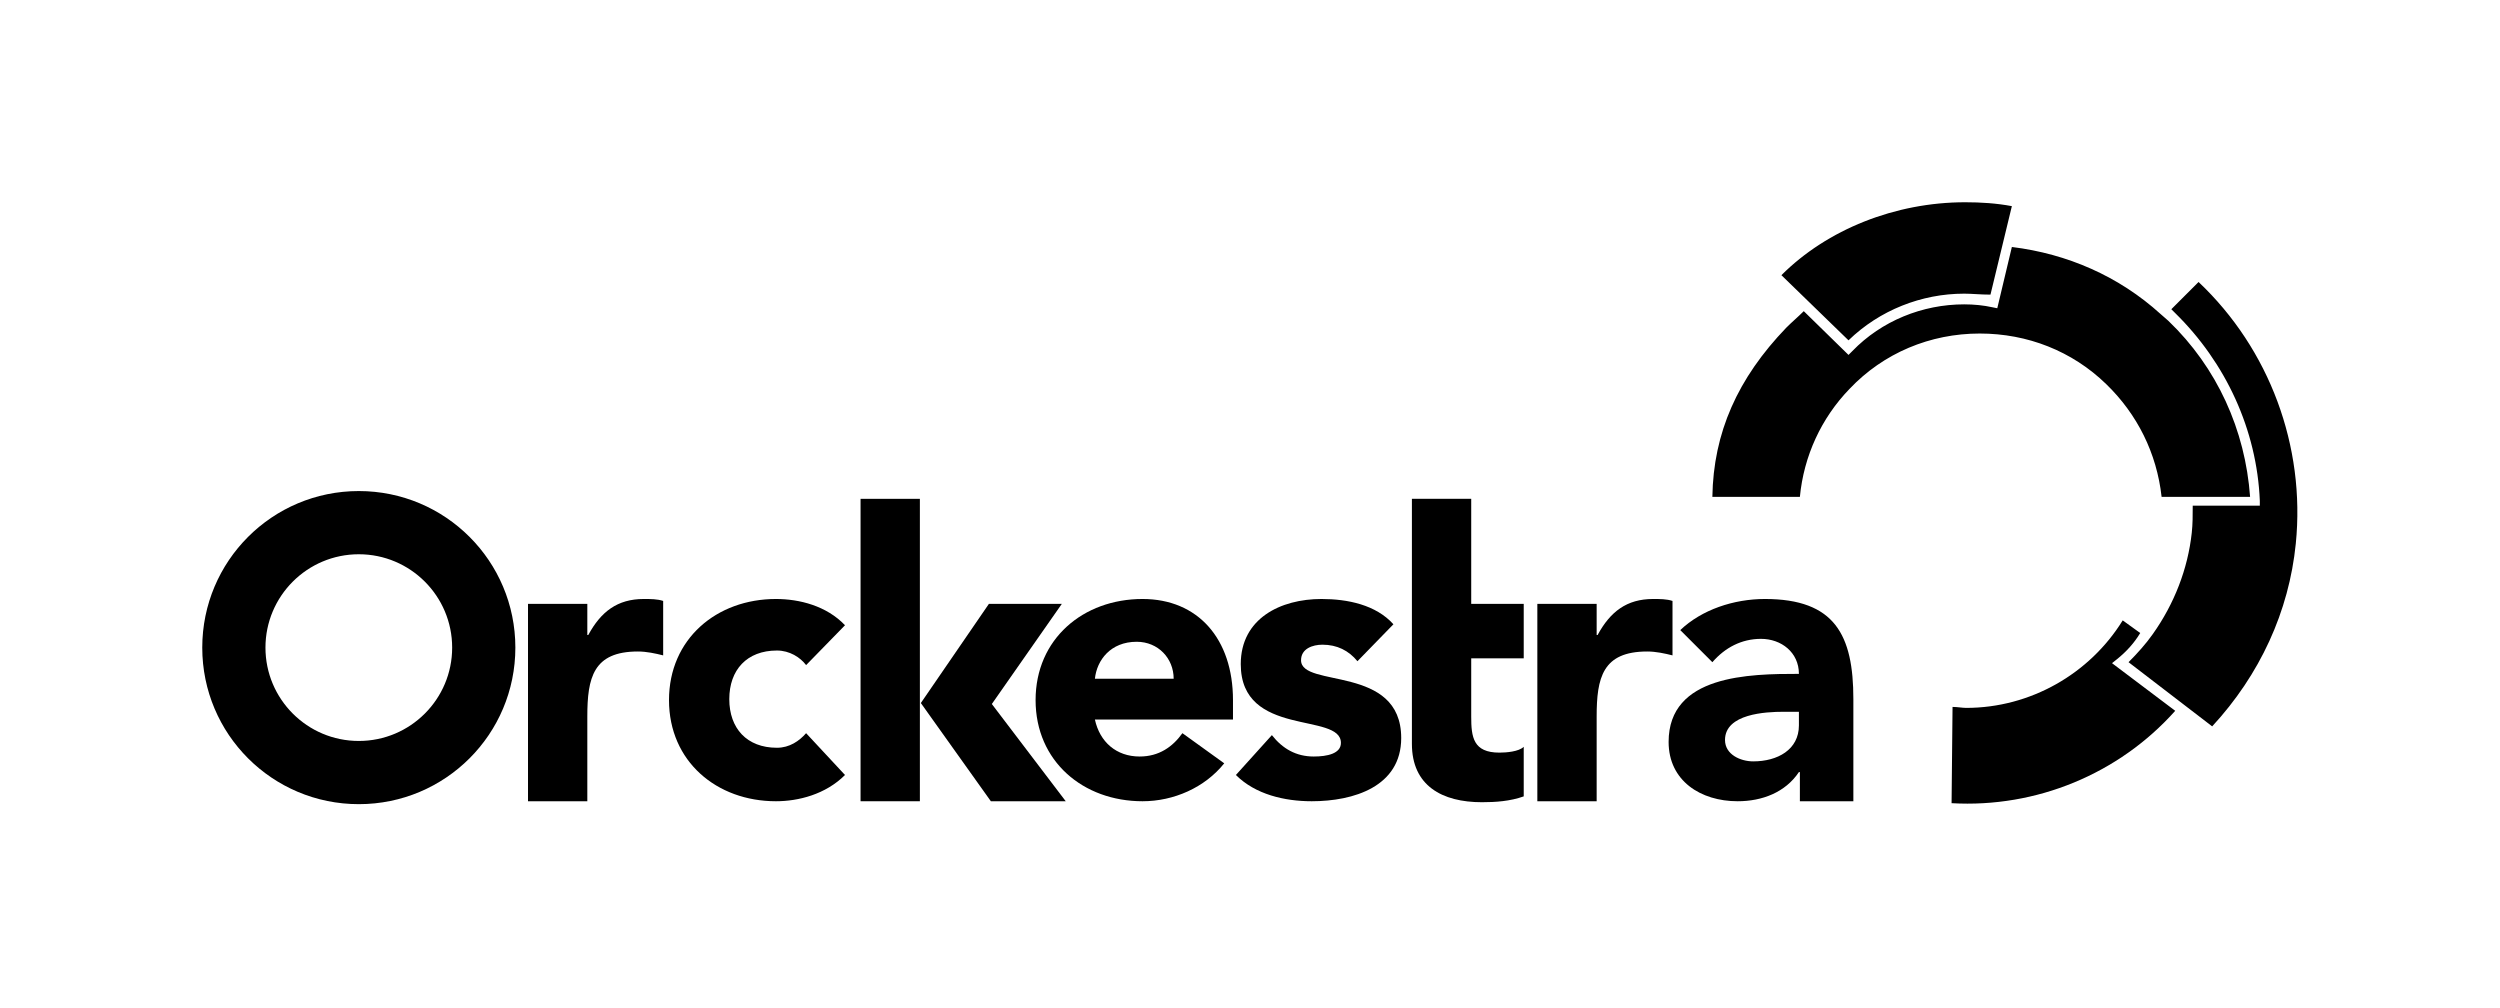
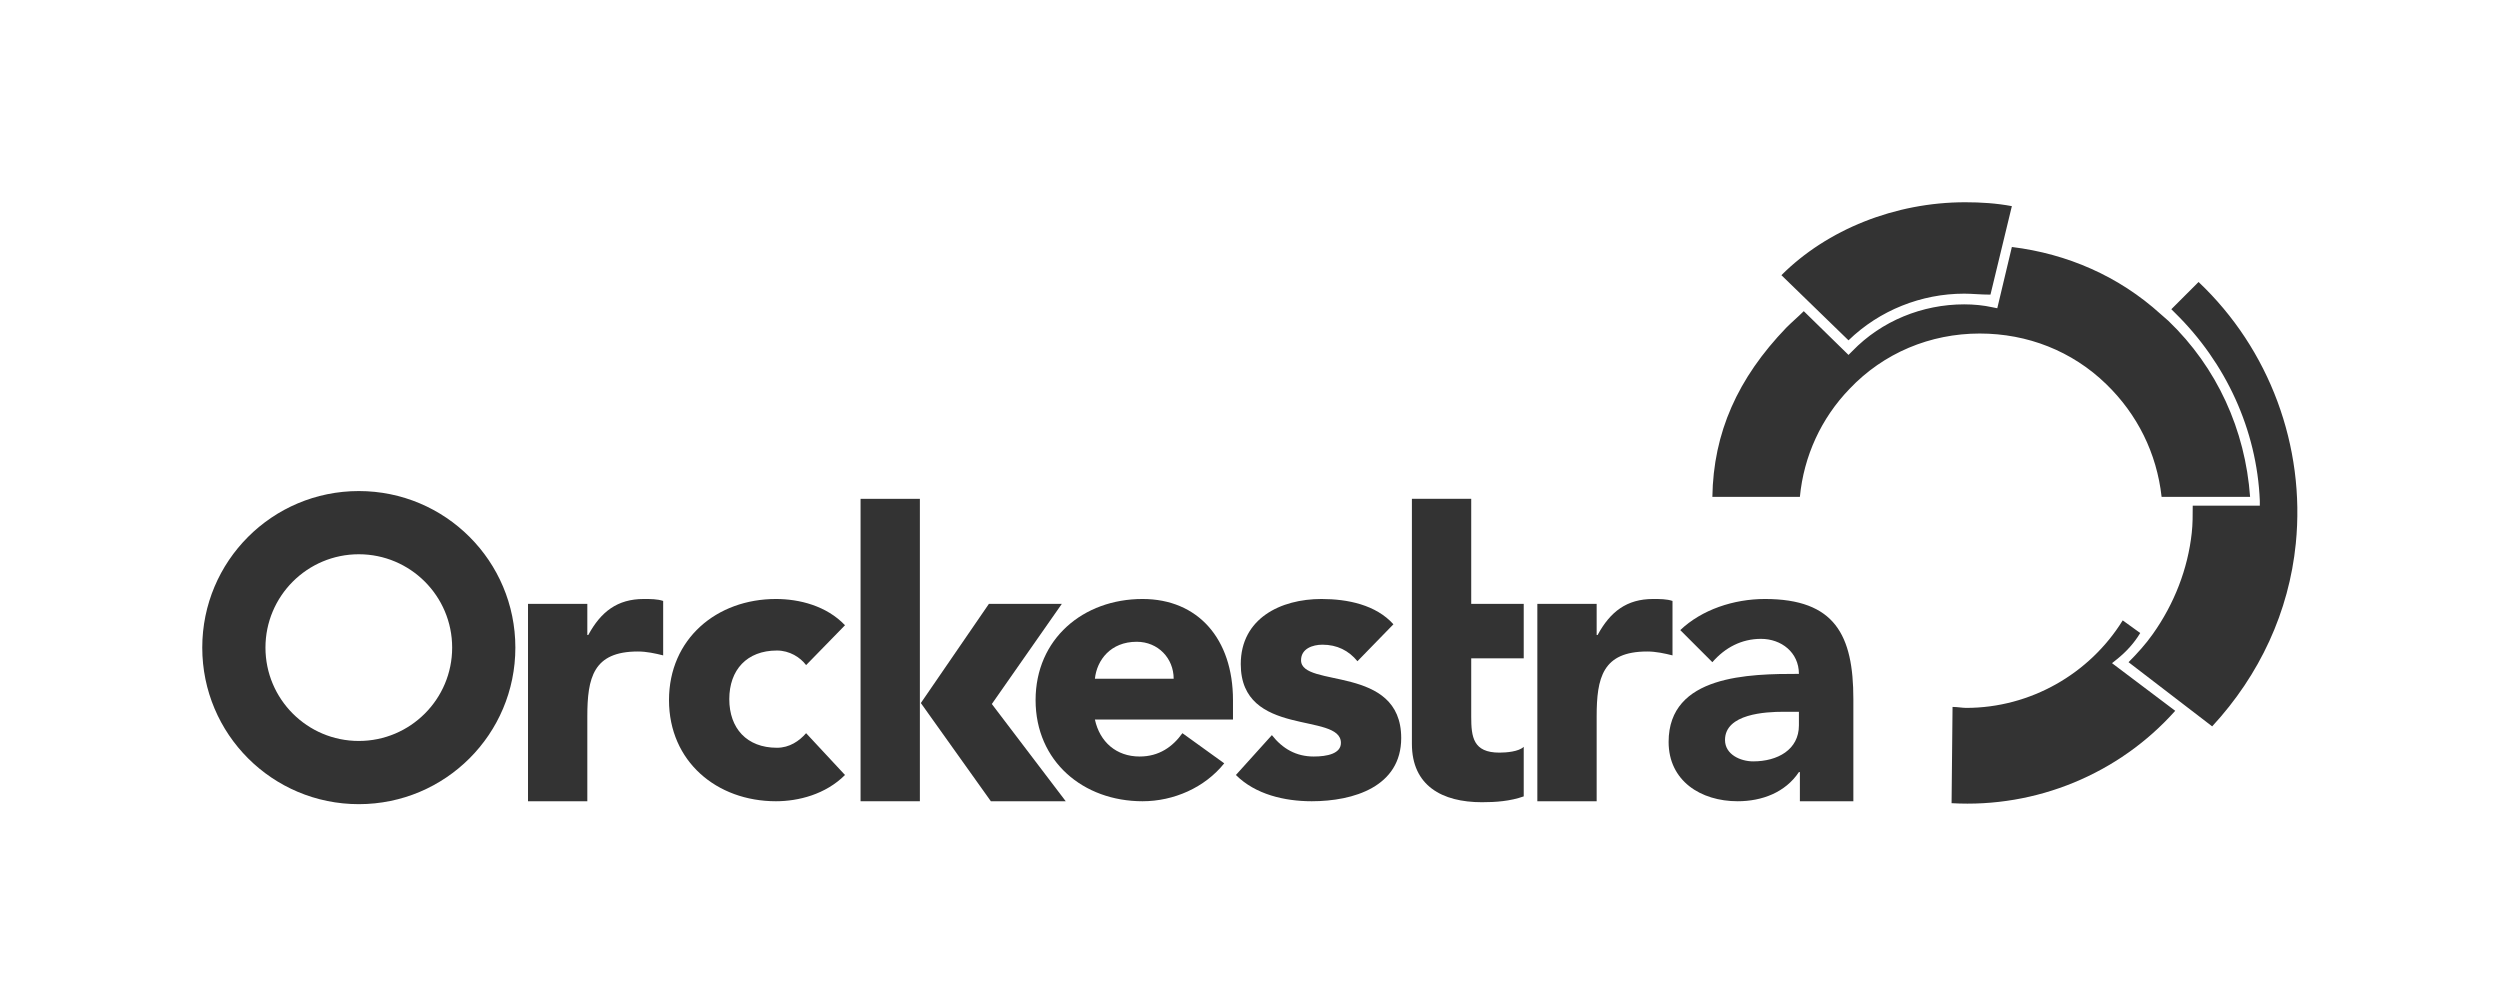
- <svg xmlns="http://www.w3.org/2000/svg" version="1.1" id="Orckestra" x="0px" y="0px" viewBox="0 0 257.1 103.6" enable-background="new 0 0 257.1 103.6" xml:space="preserve">
+ <svg xmlns="http://www.w3.org/2000/svg" fill="#333" version="1.1" id="Orckestra" x="0px" y="0px" viewBox="0 0 257.1 103.6" enable-background="new 0 0 257.1 103.6" xml:space="preserve">
  <g>
    <path fill-rule="evenodd" clip-rule="evenodd" d="M54.3,82.4h6.1v-8.7c0-4,0.6-6.7,5.2-6.7c0.9,0,1.8,0.2,2.6,0.4v-5.6   c-0.6-0.2-1.3-0.2-2-0.2c-2.7,0-4.4,1.3-5.7,3.7h-0.1v-3.2h-6.1V82.4z" />
    <path fill-rule="evenodd" clip-rule="evenodd" d="M86.9,64.3c-1.9-2-4.7-2.7-7.1-2.7c-6.1,0-11,4.1-11,10.4s4.9,10.4,11,10.4   c2.3,0,5.1-0.7,7.1-2.7l-4-4.3c-0.7,0.8-1.7,1.5-3,1.5c-3.1,0-4.9-2-4.9-5c0-3,1.8-5,4.9-5c1.3,0,2.4,0.7,3,1.5L86.9,64.3z" />
    <polygon fill-rule="evenodd" clip-rule="evenodd" points="101.9,82.4 109.6,82.4 102,72.4 109.2,62.1 101.7,62.1 94.7,72.3  " />
    <path fill-rule="evenodd" clip-rule="evenodd" d="M121.6,75.4c-1,1.4-2.4,2.4-4.4,2.4c-2.4,0-4.1-1.5-4.6-3.8h14.2V72   c0-6.3-3.6-10.4-9.3-10.4c-6.1,0-11,4.1-11,10.4s4.9,10.4,11,10.4c3.2,0,6.4-1.4,8.4-3.9L121.6,75.4z M112.6,69.8   c0.2-1.9,1.6-3.8,4.3-3.8c2.2,0,3.8,1.7,3.8,3.8H112.6z" />
    <path fill-rule="evenodd" clip-rule="evenodd" d="M143.3,64.2c-1.8-2-4.7-2.6-7.4-2.6c-4.2,0-8.3,2-8.3,6.7   c0,7.6,10.3,4.9,10.3,8.1c0,1.1-1.4,1.4-2.8,1.4c-1.8,0-3.2-0.8-4.3-2.2l-3.7,4.1c2,2,5,2.7,7.8,2.7c4.3,0,9.2-1.5,9.2-6.5   c0-7.6-10.3-5.1-10.3-8c0-1.2,1.2-1.6,2.2-1.6c1.5,0,2.7,0.6,3.6,1.7L143.3,64.2z" />
    <path fill-rule="evenodd" clip-rule="evenodd" d="M145.2,51.3v25.2c0,4.3,3.1,6,7.2,6c1.4,0,2.9-0.1,4.3-0.6v-5.1   c-0.5,0.5-1.8,0.6-2.5,0.6c-2.7,0-2.9-1.6-2.9-3.7v-6h5.4v-5.6h-5.4V51.3H145.2z" />
    <path fill-rule="evenodd" clip-rule="evenodd" d="M158.1,82.4h6.1v-8.7c0-4,0.6-6.7,5.2-6.7c0.9,0,1.8,0.2,2.6,0.4v-5.6   c-0.6-0.2-1.3-0.2-2-0.2c-2.7,0-4.4,1.3-5.7,3.7h-0.1v-3.2h-6.1V82.4z" />
    <path fill-rule="evenodd" clip-rule="evenodd" d="M185,82.4h5.6V71.9c0-6.6-1.9-10.3-9.1-10.3c-3.2,0-6.5,1.1-8.7,3.2l3.3,3.3   c1.3-1.5,3-2.4,5-2.4c2.1,0,3.9,1.4,3.9,3.6c-5.1,0-13.4,0.1-13.4,7c0,4,3.3,6.1,7.1,6.1c2.5,0,4.9-0.9,6.3-3h0.1V82.4z M185,73.3   v1.3c0,2.5-2.2,3.7-4.7,3.7c-1.3,0-2.9-0.7-2.9-2.2c0-2.7,4.2-2.9,6-2.9H185z" />
    <path fill-rule="evenodd" clip-rule="evenodd" d="M27.3,66.6c0-5.3,4.3-9.6,9.6-9.6s9.6,4.3,9.6,9.6c0,5.3-4.3,9.6-9.6,9.6   S27.3,71.9,27.3,66.6z M20.8,66.6c0-8.9,7.2-16.1,16.1-16.1c8.9,0,16.1,7.2,16.1,16.1c0,8.9-7.2,16.1-16.1,16.1   C28,82.7,20.8,75.5,20.8,66.6z" />
    <rect x="88.5" y="51.3" fill-rule="evenodd" clip-rule="evenodd" width="6.1" height="31.1" />
  </g>
  <g>
    <path d="M202,30.2c-4.4,0-8.7,1.7-11.9,4.8l-6.9-6.7c4.7-4.7,11.7-7.5,18.9-7.5c1.6,0,3.2,0.1,4.8,0.4l-2.2,9.1   C203.7,30.3,202.8,30.2,202,30.2 M216.6,39.5c-3.5-3.4-8.1-5.2-13-5.2c-5.1,0-9.9,2-13.4,5.7c-2.9,3-4.7,6.9-5.1,11.1h-9   c0.1-6.6,2.6-12.2,7.6-17.4c0.6-0.6,1.2-1.1,1.8-1.7l4.6,4.5l0.4-0.4c3-3.1,7.2-4.8,11.5-4.8c1,0,2,0.1,2.9,0.3l0.5,0.1l1.5-6.3   c5.7,0.7,11,3,15.3,6.9l0.8,0.7c5,4.8,7.9,11.2,8.4,18.1h-9.1C221.8,46.6,219.8,42.6,216.6,39.5z M226.1,29   c7.3,6.9,11,16.9,10,26.9c-0.7,7-3.7,13.5-8.6,18.8l-8.6-6.6c0.9-0.9,1.8-1.9,2.5-2.9c2.2-3.1,3.6-6.7,4-10.4   c0.1-0.9,0.1-1.8,0.1-2.8h6.9l0-0.5c-0.3-7.3-3.5-14.2-8.7-19.3l-0.4-0.4L226.1,29z M217.7,67.8l-0.5,0.4l6.5,4.9   c-5.8,6.5-14.3,10-23,9.5l0.1-9.9c0.5,0,1,0.1,1.4,0.1h0c6.6,0,12.7-3.5,16.1-9l1.8,1.3C219.5,66.1,218.7,67,217.7,67.8z" />
  </g>
</svg>
